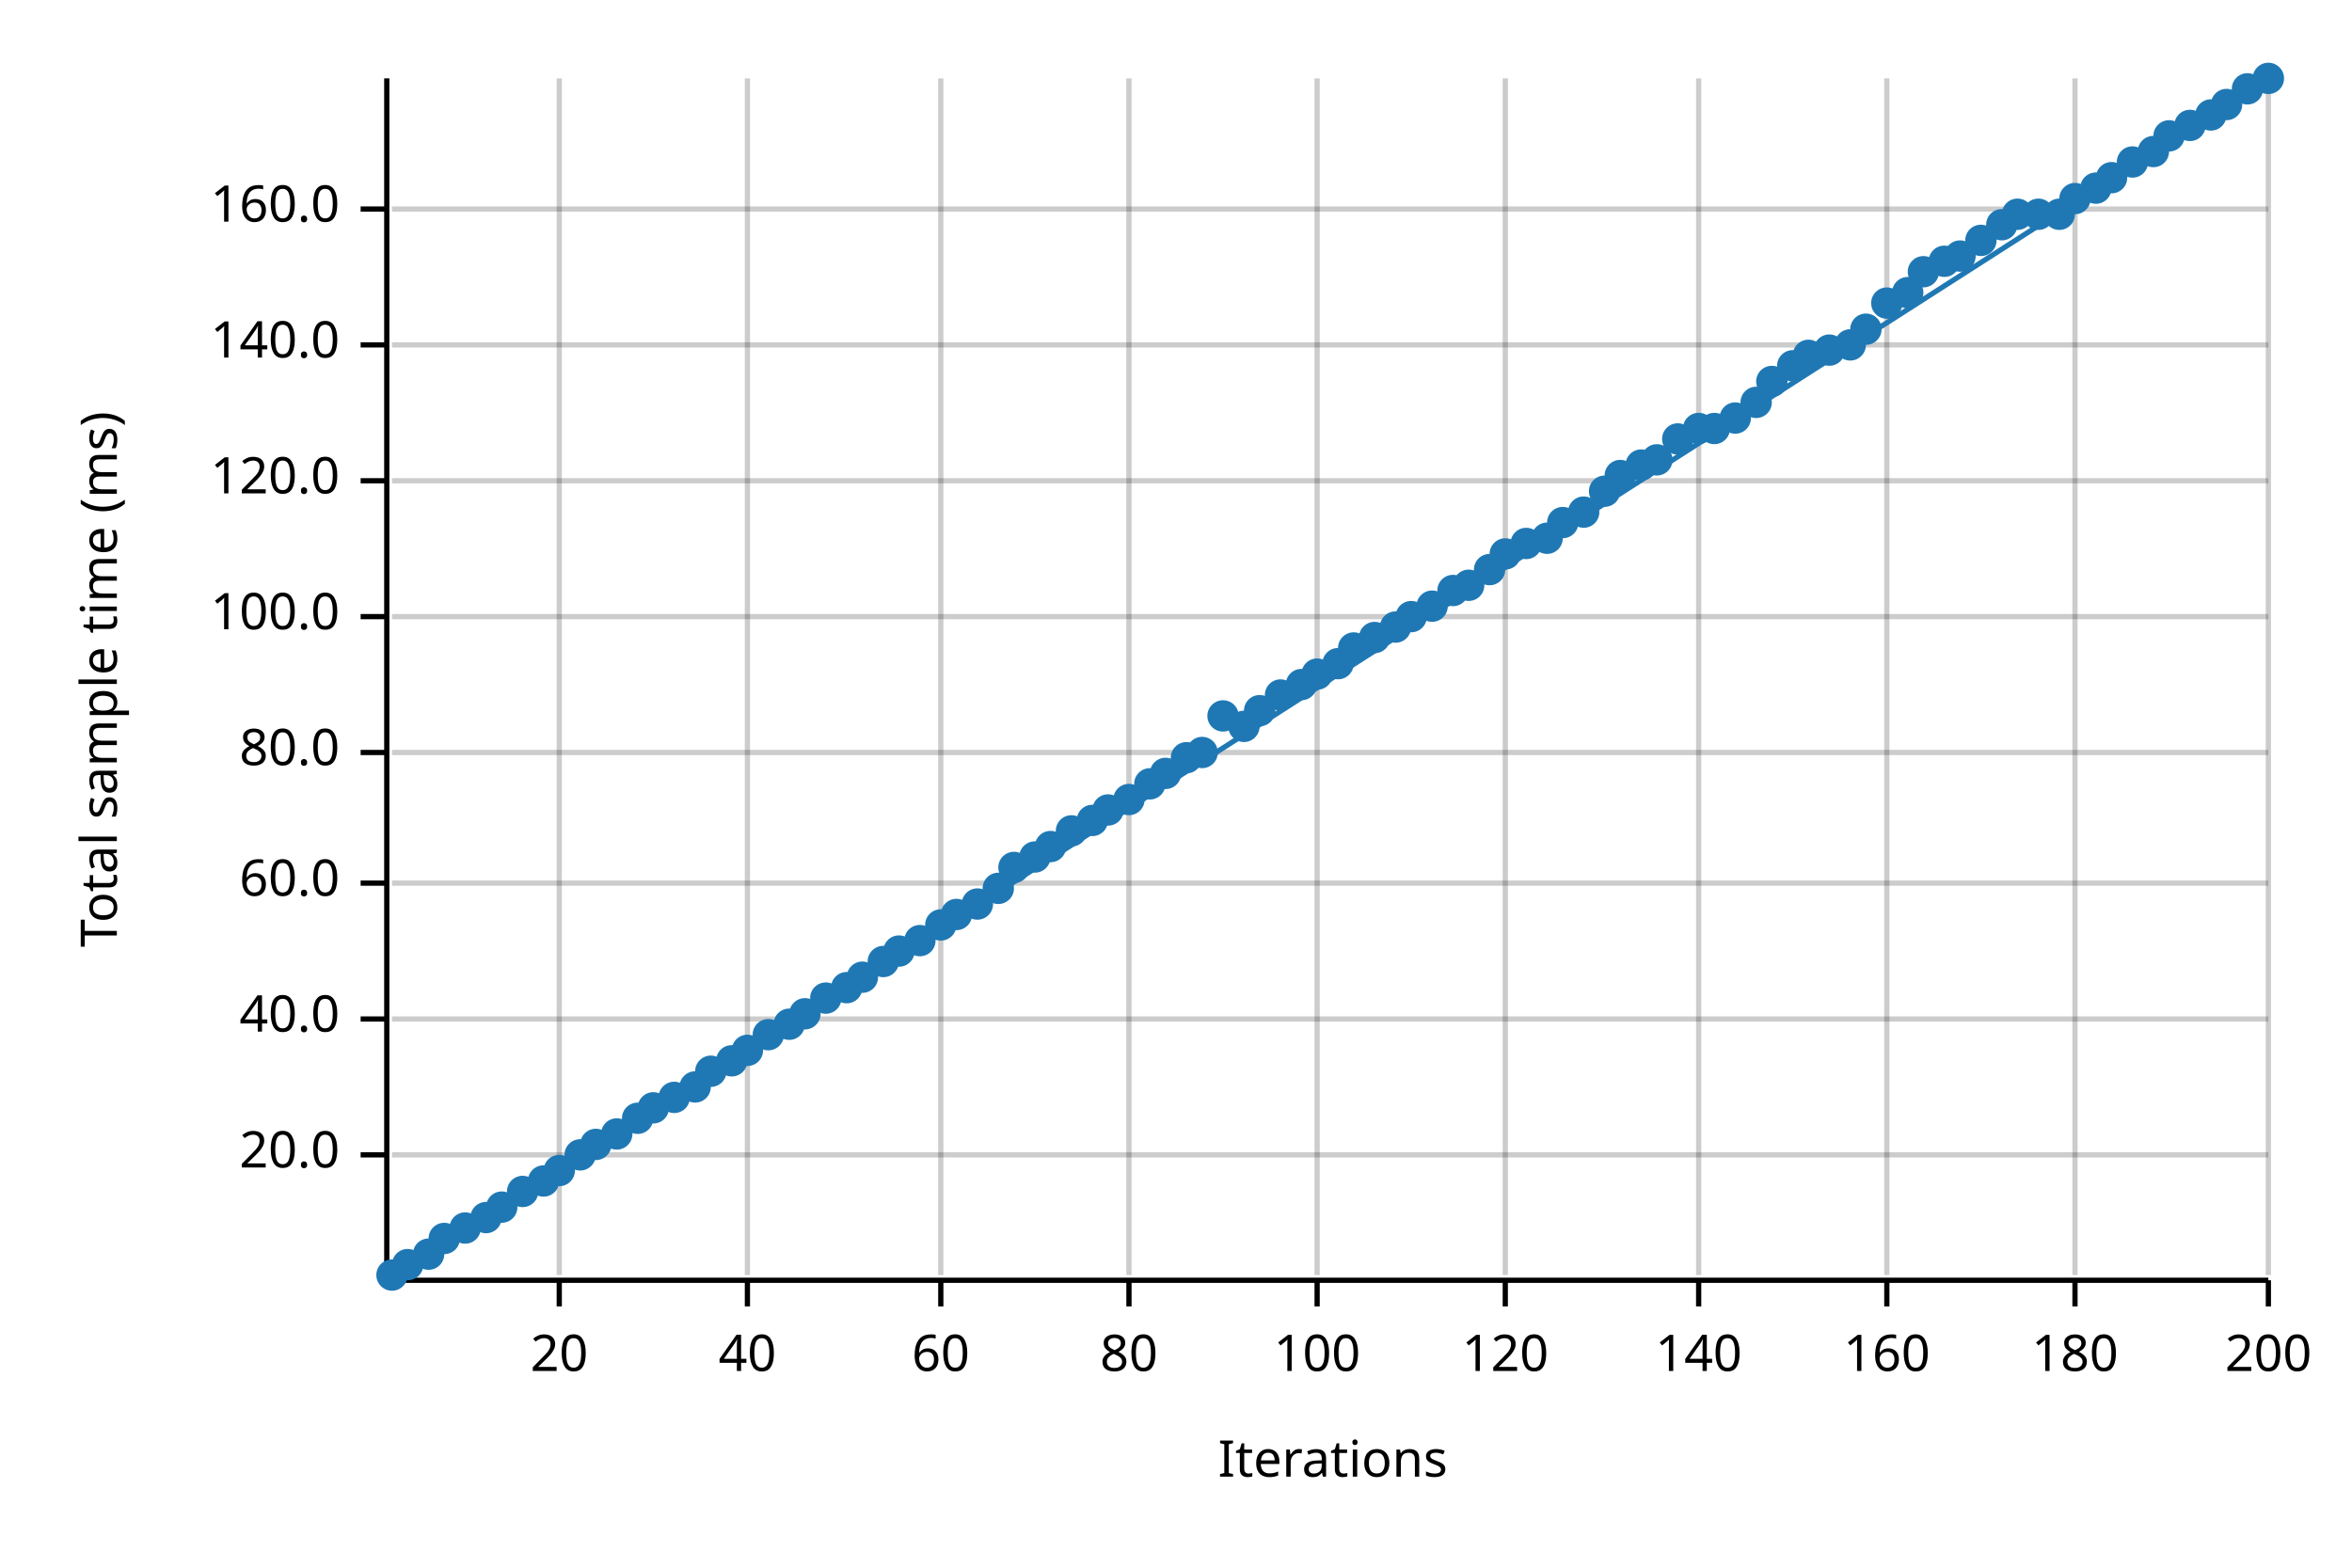
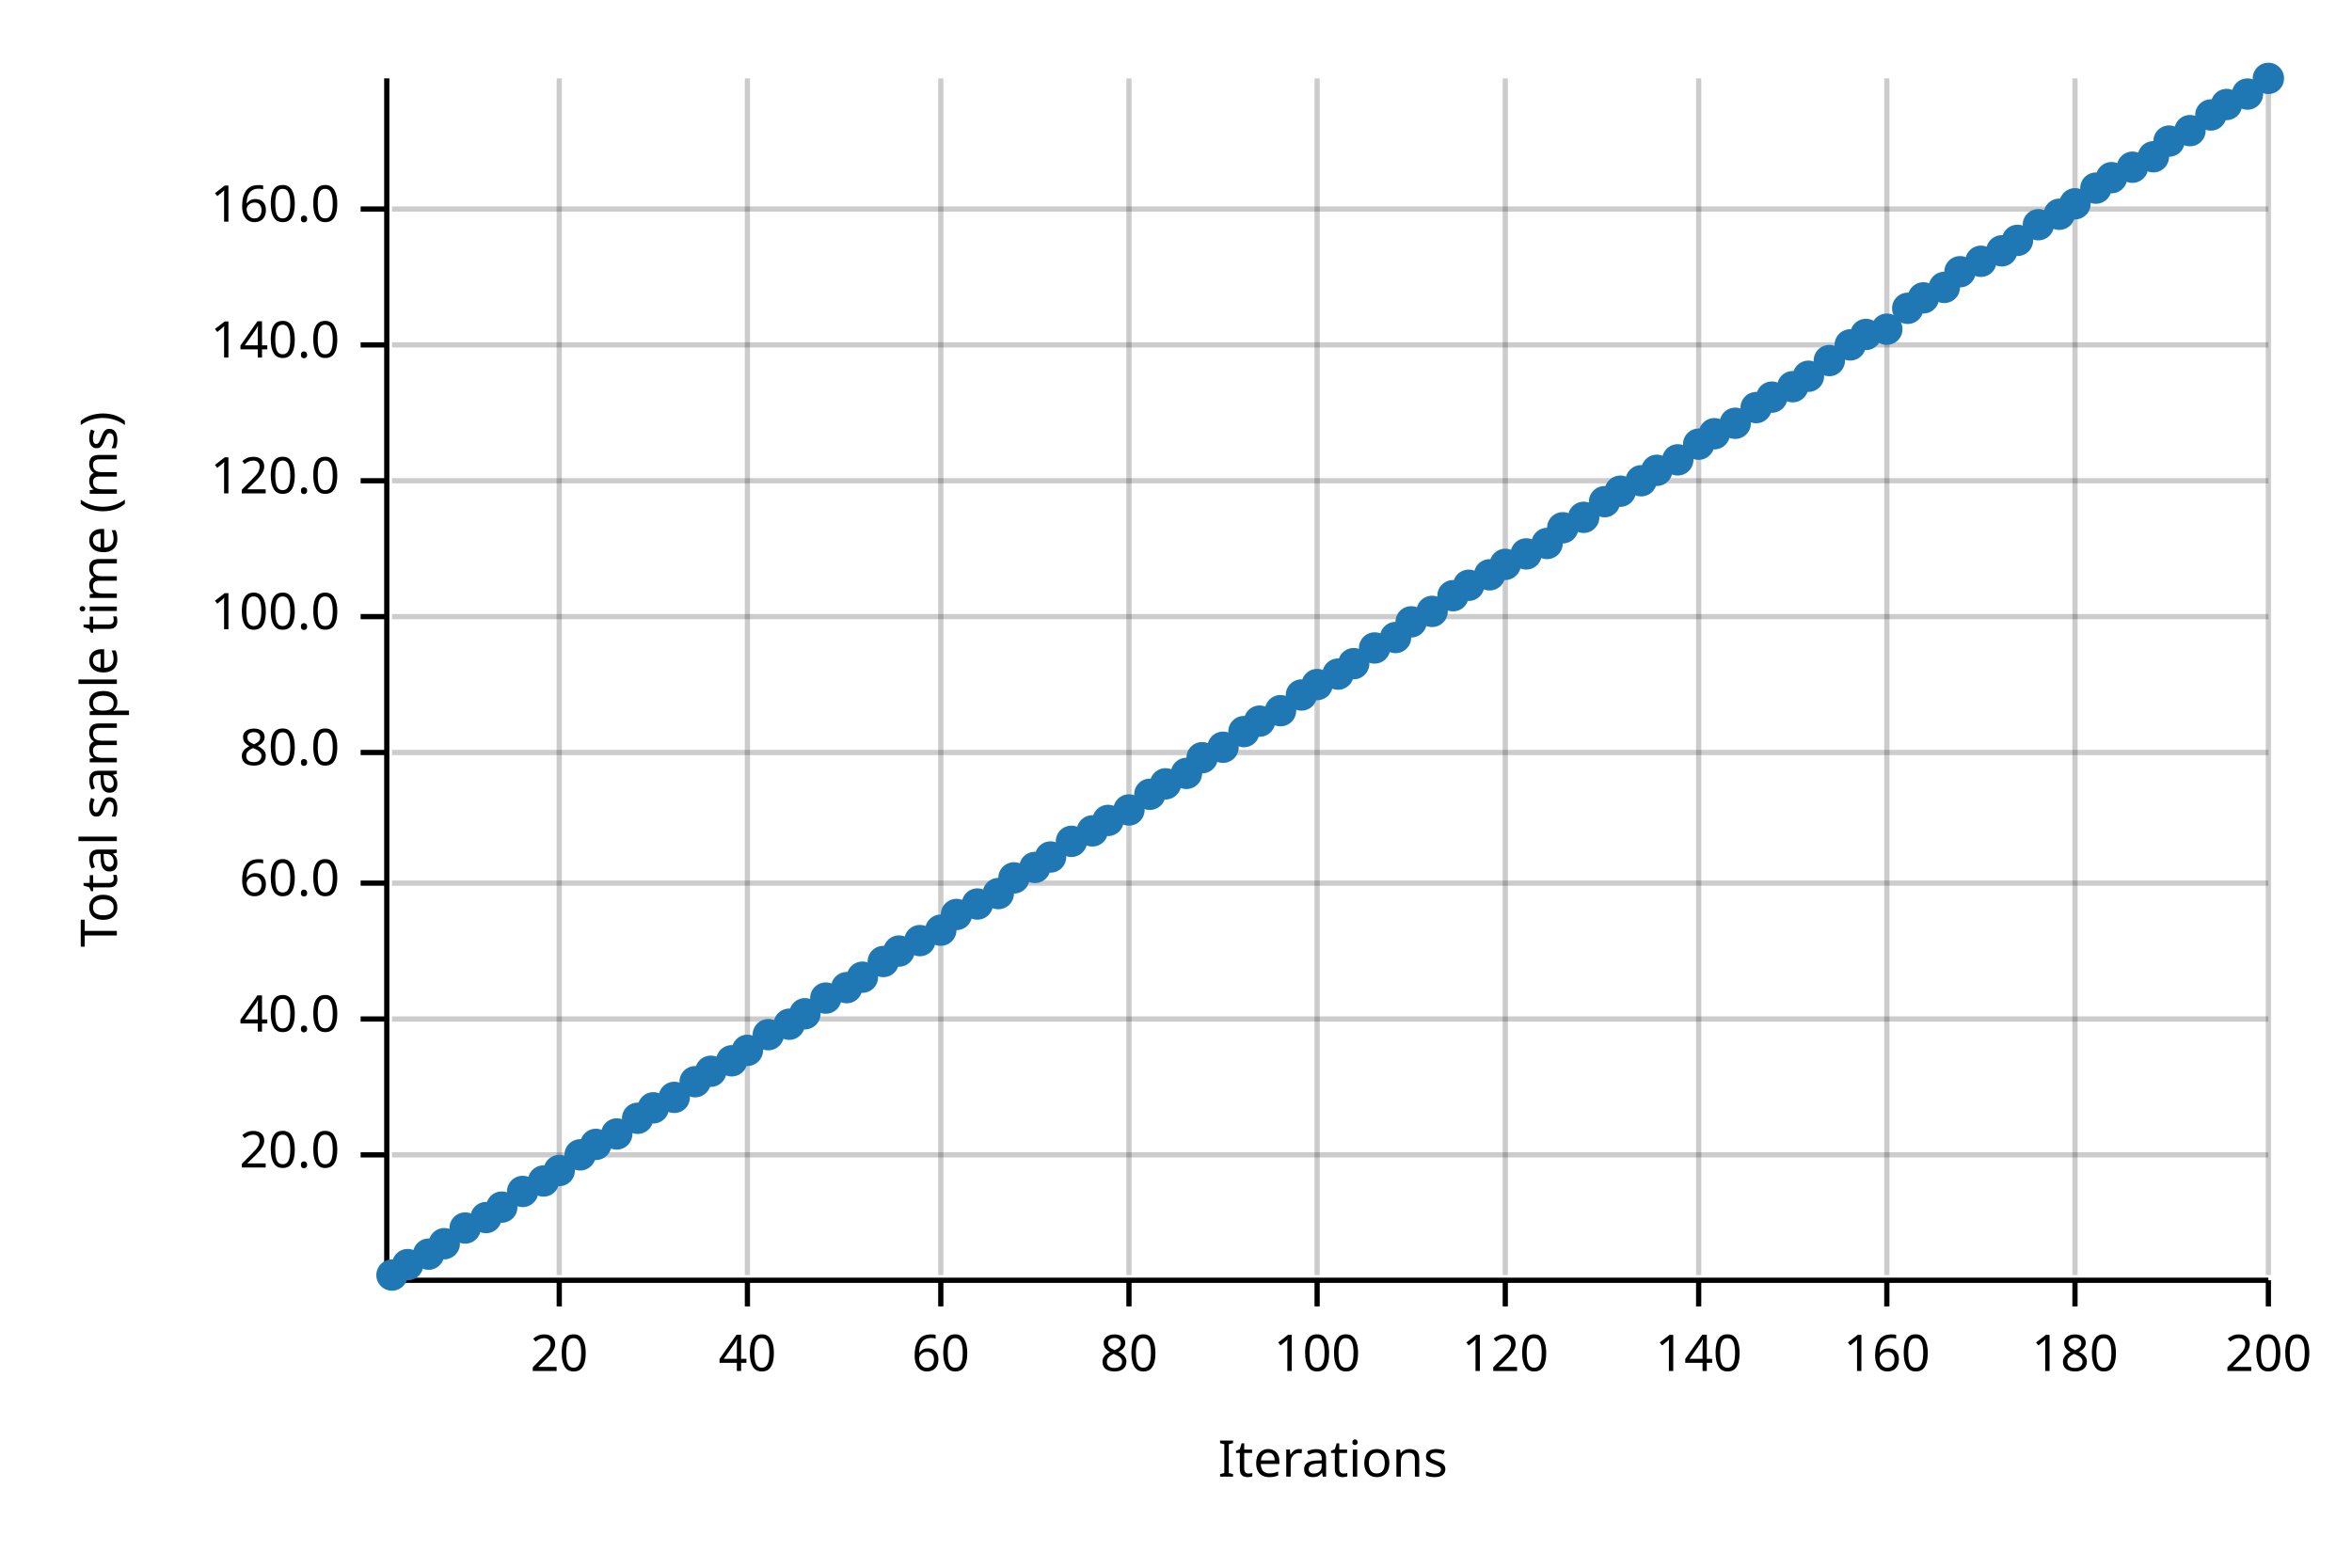
<svg xmlns="http://www.w3.org/2000/svg" width="450" height="300" viewBox="0 0 450 300">
  <text x="15" y="130" dy="0.76em" text-anchor="middle" font-family="sans-serif" font-size="9.677" opacity="1" fill="#000000" transform="rotate(270, 15, 130)">
Total sample time (ms)
</text>
  <text x="255" y="285" dy="-0.5ex" text-anchor="middle" font-family="sans-serif" font-size="9.677" opacity="1" fill="#000000">
Iterations
</text>
  <line opacity="0.2" stroke="#000000" stroke-width="1" x1="107" y1="244" x2="107" y2="15" />
  <line opacity="0.2" stroke="#000000" stroke-width="1" x1="143" y1="244" x2="143" y2="15" />
  <line opacity="0.2" stroke="#000000" stroke-width="1" x1="180" y1="244" x2="180" y2="15" />
  <line opacity="0.2" stroke="#000000" stroke-width="1" x1="216" y1="244" x2="216" y2="15" />
  <line opacity="0.2" stroke="#000000" stroke-width="1" x1="252" y1="244" x2="252" y2="15" />
  <line opacity="0.2" stroke="#000000" stroke-width="1" x1="288" y1="244" x2="288" y2="15" />
  <line opacity="0.2" stroke="#000000" stroke-width="1" x1="325" y1="244" x2="325" y2="15" />
  <line opacity="0.2" stroke="#000000" stroke-width="1" x1="361" y1="244" x2="361" y2="15" />
  <line opacity="0.2" stroke="#000000" stroke-width="1" x1="397" y1="244" x2="397" y2="15" />
  <line opacity="0.2" stroke="#000000" stroke-width="1" x1="434" y1="244" x2="434" y2="15" />
  <line opacity="0.2" stroke="#000000" stroke-width="1" x1="75" y1="221" x2="434" y2="221" />
  <line opacity="0.2" stroke="#000000" stroke-width="1" x1="75" y1="195" x2="434" y2="195" />
  <line opacity="0.2" stroke="#000000" stroke-width="1" x1="75" y1="169" x2="434" y2="169" />
  <line opacity="0.2" stroke="#000000" stroke-width="1" x1="75" y1="144" x2="434" y2="144" />
  <line opacity="0.2" stroke="#000000" stroke-width="1" x1="75" y1="118" x2="434" y2="118" />
  <line opacity="0.2" stroke="#000000" stroke-width="1" x1="75" y1="92" x2="434" y2="92" />
  <line opacity="0.2" stroke="#000000" stroke-width="1" x1="75" y1="66" x2="434" y2="66" />
  <line opacity="0.2" stroke="#000000" stroke-width="1" x1="75" y1="40" x2="434" y2="40" />
  <polyline fill="none" opacity="1" stroke="#000000" stroke-width="1" points="74,15 74,244 " />
  <text x="65" y="221" dy="0.5ex" text-anchor="end" font-family="sans-serif" font-size="9.677" opacity="1" fill="#000000">
20.0
</text>
  <polyline fill="none" opacity="1" stroke="#000000" stroke-width="1" points="69,221 74,221 " />
  <text x="65" y="195" dy="0.5ex" text-anchor="end" font-family="sans-serif" font-size="9.677" opacity="1" fill="#000000">
40.0
</text>
  <polyline fill="none" opacity="1" stroke="#000000" stroke-width="1" points="69,195 74,195 " />
  <text x="65" y="169" dy="0.5ex" text-anchor="end" font-family="sans-serif" font-size="9.677" opacity="1" fill="#000000">
60.0
</text>
  <polyline fill="none" opacity="1" stroke="#000000" stroke-width="1" points="69,169 74,169 " />
  <text x="65" y="144" dy="0.5ex" text-anchor="end" font-family="sans-serif" font-size="9.677" opacity="1" fill="#000000">
80.0
</text>
  <polyline fill="none" opacity="1" stroke="#000000" stroke-width="1" points="69,144 74,144 " />
  <text x="65" y="118" dy="0.5ex" text-anchor="end" font-family="sans-serif" font-size="9.677" opacity="1" fill="#000000">
100.0
</text>
  <polyline fill="none" opacity="1" stroke="#000000" stroke-width="1" points="69,118 74,118 " />
  <text x="65" y="92" dy="0.5ex" text-anchor="end" font-family="sans-serif" font-size="9.677" opacity="1" fill="#000000">
120.0
</text>
  <polyline fill="none" opacity="1" stroke="#000000" stroke-width="1" points="69,92 74,92 " />
  <text x="65" y="66" dy="0.5ex" text-anchor="end" font-family="sans-serif" font-size="9.677" opacity="1" fill="#000000">
140.0
</text>
  <polyline fill="none" opacity="1" stroke="#000000" stroke-width="1" points="69,66 74,66 " />
  <text x="65" y="40" dy="0.5ex" text-anchor="end" font-family="sans-serif" font-size="9.677" opacity="1" fill="#000000">
160.0
</text>
  <polyline fill="none" opacity="1" stroke="#000000" stroke-width="1" points="69,40 74,40 " />
  <polyline fill="none" opacity="1" stroke="#000000" stroke-width="1" points="75,245 434,245 " />
  <text x="107" y="255" dy="0.76em" text-anchor="middle" font-family="sans-serif" font-size="9.677" opacity="1" fill="#000000">
20
</text>
  <polyline fill="none" opacity="1" stroke="#000000" stroke-width="1" points="107,245 107,250 " />
  <text x="143" y="255" dy="0.76em" text-anchor="middle" font-family="sans-serif" font-size="9.677" opacity="1" fill="#000000">
40
</text>
  <polyline fill="none" opacity="1" stroke="#000000" stroke-width="1" points="143,245 143,250 " />
  <text x="180" y="255" dy="0.76em" text-anchor="middle" font-family="sans-serif" font-size="9.677" opacity="1" fill="#000000">
60
</text>
  <polyline fill="none" opacity="1" stroke="#000000" stroke-width="1" points="180,245 180,250 " />
  <text x="216" y="255" dy="0.76em" text-anchor="middle" font-family="sans-serif" font-size="9.677" opacity="1" fill="#000000">
80
</text>
  <polyline fill="none" opacity="1" stroke="#000000" stroke-width="1" points="216,245 216,250 " />
  <text x="252" y="255" dy="0.76em" text-anchor="middle" font-family="sans-serif" font-size="9.677" opacity="1" fill="#000000">
100
</text>
  <polyline fill="none" opacity="1" stroke="#000000" stroke-width="1" points="252,245 252,250 " />
  <text x="288" y="255" dy="0.76em" text-anchor="middle" font-family="sans-serif" font-size="9.677" opacity="1" fill="#000000">
120
</text>
  <polyline fill="none" opacity="1" stroke="#000000" stroke-width="1" points="288,245 288,250 " />
  <text x="325" y="255" dy="0.76em" text-anchor="middle" font-family="sans-serif" font-size="9.677" opacity="1" fill="#000000">
140
</text>
  <polyline fill="none" opacity="1" stroke="#000000" stroke-width="1" points="325,245 325,250 " />
  <text x="361" y="255" dy="0.76em" text-anchor="middle" font-family="sans-serif" font-size="9.677" opacity="1" fill="#000000">
160
</text>
  <polyline fill="none" opacity="1" stroke="#000000" stroke-width="1" points="361,245 361,250 " />
  <text x="397" y="255" dy="0.76em" text-anchor="middle" font-family="sans-serif" font-size="9.677" opacity="1" fill="#000000">
180
</text>
  <polyline fill="none" opacity="1" stroke="#000000" stroke-width="1" points="397,245 397,250 " />
  <text x="434" y="255" dy="0.76em" text-anchor="middle" font-family="sans-serif" font-size="9.677" opacity="1" fill="#000000">
200
</text>
  <polyline fill="none" opacity="1" stroke="#000000" stroke-width="1" points="434,245 434,250 " />
  <circle cx="75" cy="244" r="3" opacity="1" fill="#1F78B4" stroke="none" stroke-width="1" />
  <circle cx="78" cy="242" r="3" opacity="1" fill="#1F78B4" stroke="none" stroke-width="1" />
  <circle cx="82" cy="240" r="3" opacity="1" fill="#1F78B4" stroke="none" stroke-width="1" />
-   <circle cx="85" cy="237" r="3" opacity="1" fill="#1F78B4" stroke="none" stroke-width="1" />
+   <circle cx="85" cy="238" r="3" opacity="1" fill="#1F78B4" stroke="none" stroke-width="1" />
  <circle cx="89" cy="235" r="3" opacity="1" fill="#1F78B4" stroke="none" stroke-width="1" />
  <circle cx="93" cy="233" r="3" opacity="1" fill="#1F78B4" stroke="none" stroke-width="1" />
  <circle cx="96" cy="231" r="3" opacity="1" fill="#1F78B4" stroke="none" stroke-width="1" />
  <circle cx="100" cy="228" r="3" opacity="1" fill="#1F78B4" stroke="none" stroke-width="1" />
  <circle cx="104" cy="226" r="3" opacity="1" fill="#1F78B4" stroke="none" stroke-width="1" />
  <circle cx="107" cy="224" r="3" opacity="1" fill="#1F78B4" stroke="none" stroke-width="1" />
  <circle cx="111" cy="221" r="3" opacity="1" fill="#1F78B4" stroke="none" stroke-width="1" />
  <circle cx="114" cy="219" r="3" opacity="1" fill="#1F78B4" stroke="none" stroke-width="1" />
  <circle cx="118" cy="217" r="3" opacity="1" fill="#1F78B4" stroke="none" stroke-width="1" />
  <circle cx="122" cy="214" r="3" opacity="1" fill="#1F78B4" stroke="none" stroke-width="1" />
  <circle cx="125" cy="212" r="3" opacity="1" fill="#1F78B4" stroke="none" stroke-width="1" />
  <circle cx="129" cy="210" r="3" opacity="1" fill="#1F78B4" stroke="none" stroke-width="1" />
-   <circle cx="133" cy="208" r="3" opacity="1" fill="#1F78B4" stroke="none" stroke-width="1" />
+   <circle cx="133" cy="207" r="3" opacity="1" fill="#1F78B4" stroke="none" stroke-width="1" />
  <circle cx="136" cy="205" r="3" opacity="1" fill="#1F78B4" stroke="none" stroke-width="1" />
  <circle cx="140" cy="203" r="3" opacity="1" fill="#1F78B4" stroke="none" stroke-width="1" />
  <circle cx="143" cy="201" r="3" opacity="1" fill="#1F78B4" stroke="none" stroke-width="1" />
  <circle cx="147" cy="198" r="3" opacity="1" fill="#1F78B4" stroke="none" stroke-width="1" />
  <circle cx="151" cy="196" r="3" opacity="1" fill="#1F78B4" stroke="none" stroke-width="1" />
  <circle cx="154" cy="194" r="3" opacity="1" fill="#1F78B4" stroke="none" stroke-width="1" />
  <circle cx="158" cy="191" r="3" opacity="1" fill="#1F78B4" stroke="none" stroke-width="1" />
  <circle cx="162" cy="189" r="3" opacity="1" fill="#1F78B4" stroke="none" stroke-width="1" />
  <circle cx="165" cy="187" r="3" opacity="1" fill="#1F78B4" stroke="none" stroke-width="1" />
  <circle cx="169" cy="184" r="3" opacity="1" fill="#1F78B4" stroke="none" stroke-width="1" />
  <circle cx="172" cy="182" r="3" opacity="1" fill="#1F78B4" stroke="none" stroke-width="1" />
  <circle cx="176" cy="180" r="3" opacity="1" fill="#1F78B4" stroke="none" stroke-width="1" />
-   <circle cx="180" cy="177" r="3" opacity="1" fill="#1F78B4" stroke="none" stroke-width="1" />
+   <circle cx="180" cy="178" r="3" opacity="1" fill="#1F78B4" stroke="none" stroke-width="1" />
  <circle cx="183" cy="175" r="3" opacity="1" fill="#1F78B4" stroke="none" stroke-width="1" />
  <circle cx="187" cy="173" r="3" opacity="1" fill="#1F78B4" stroke="none" stroke-width="1" />
-   <circle cx="191" cy="170" r="3" opacity="1" fill="#1F78B4" stroke="none" stroke-width="1" />
-   <circle cx="194" cy="166" r="3" opacity="1" fill="#1F78B4" stroke="none" stroke-width="1" />
-   <circle cx="198" cy="164" r="3" opacity="1" fill="#1F78B4" stroke="none" stroke-width="1" />
-   <circle cx="201" cy="162" r="3" opacity="1" fill="#1F78B4" stroke="none" stroke-width="1" />
-   <circle cx="205" cy="159" r="3" opacity="1" fill="#1F78B4" stroke="none" stroke-width="1" />
-   <circle cx="209" cy="157" r="3" opacity="1" fill="#1F78B4" stroke="none" stroke-width="1" />
-   <circle cx="212" cy="155" r="3" opacity="1" fill="#1F78B4" stroke="none" stroke-width="1" />
-   <circle cx="216" cy="153" r="3" opacity="1" fill="#1F78B4" stroke="none" stroke-width="1" />
-   <circle cx="220" cy="150" r="3" opacity="1" fill="#1F78B4" stroke="none" stroke-width="1" />
-   <circle cx="223" cy="148" r="3" opacity="1" fill="#1F78B4" stroke="none" stroke-width="1" />
-   <circle cx="227" cy="145" r="3" opacity="1" fill="#1F78B4" stroke="none" stroke-width="1" />
-   <circle cx="230" cy="144" r="3" opacity="1" fill="#1F78B4" stroke="none" stroke-width="1" />
-   <circle cx="234" cy="137" r="3" opacity="1" fill="#1F78B4" stroke="none" stroke-width="1" />
-   <circle cx="238" cy="139" r="3" opacity="1" fill="#1F78B4" stroke="none" stroke-width="1" />
-   <circle cx="241" cy="136" r="3" opacity="1" fill="#1F78B4" stroke="none" stroke-width="1" />
-   <circle cx="245" cy="133" r="3" opacity="1" fill="#1F78B4" stroke="none" stroke-width="1" />
-   <circle cx="249" cy="131" r="3" opacity="1" fill="#1F78B4" stroke="none" stroke-width="1" />
-   <circle cx="252" cy="129" r="3" opacity="1" fill="#1F78B4" stroke="none" stroke-width="1" />
-   <circle cx="256" cy="127" r="3" opacity="1" fill="#1F78B4" stroke="none" stroke-width="1" />
-   <circle cx="259" cy="124" r="3" opacity="1" fill="#1F78B4" stroke="none" stroke-width="1" />
-   <circle cx="263" cy="122" r="3" opacity="1" fill="#1F78B4" stroke="none" stroke-width="1" />
-   <circle cx="267" cy="120" r="3" opacity="1" fill="#1F78B4" stroke="none" stroke-width="1" />
-   <circle cx="270" cy="118" r="3" opacity="1" fill="#1F78B4" stroke="none" stroke-width="1" />
-   <circle cx="274" cy="116" r="3" opacity="1" fill="#1F78B4" stroke="none" stroke-width="1" />
-   <circle cx="278" cy="113" r="3" opacity="1" fill="#1F78B4" stroke="none" stroke-width="1" />
+   <circle cx="191" cy="171" r="3" opacity="1" fill="#1F78B4" stroke="none" stroke-width="1" />
+   <circle cx="194" cy="168" r="3" opacity="1" fill="#1F78B4" stroke="none" stroke-width="1" />
+   <circle cx="198" cy="166" r="3" opacity="1" fill="#1F78B4" stroke="none" stroke-width="1" />
+   <circle cx="201" cy="164" r="3" opacity="1" fill="#1F78B4" stroke="none" stroke-width="1" />
+   <circle cx="205" cy="161" r="3" opacity="1" fill="#1F78B4" stroke="none" stroke-width="1" />
+   <circle cx="209" cy="159" r="3" opacity="1" fill="#1F78B4" stroke="none" stroke-width="1" />
+   <circle cx="212" cy="157" r="3" opacity="1" fill="#1F78B4" stroke="none" stroke-width="1" />
+   <circle cx="216" cy="155" r="3" opacity="1" fill="#1F78B4" stroke="none" stroke-width="1" />
+   <circle cx="220" cy="152" r="3" opacity="1" fill="#1F78B4" stroke="none" stroke-width="1" />
+   <circle cx="223" cy="150" r="3" opacity="1" fill="#1F78B4" stroke="none" stroke-width="1" />
+   <circle cx="227" cy="148" r="3" opacity="1" fill="#1F78B4" stroke="none" stroke-width="1" />
+   <circle cx="230" cy="145" r="3" opacity="1" fill="#1F78B4" stroke="none" stroke-width="1" />
+   <circle cx="234" cy="143" r="3" opacity="1" fill="#1F78B4" stroke="none" stroke-width="1" />
+   <circle cx="238" cy="140" r="3" opacity="1" fill="#1F78B4" stroke="none" stroke-width="1" />
+   <circle cx="241" cy="138" r="3" opacity="1" fill="#1F78B4" stroke="none" stroke-width="1" />
+   <circle cx="245" cy="136" r="3" opacity="1" fill="#1F78B4" stroke="none" stroke-width="1" />
+   <circle cx="249" cy="133" r="3" opacity="1" fill="#1F78B4" stroke="none" stroke-width="1" />
+   <circle cx="252" cy="131" r="3" opacity="1" fill="#1F78B4" stroke="none" stroke-width="1" />
+   <circle cx="256" cy="129" r="3" opacity="1" fill="#1F78B4" stroke="none" stroke-width="1" />
+   <circle cx="259" cy="127" r="3" opacity="1" fill="#1F78B4" stroke="none" stroke-width="1" />
+   <circle cx="263" cy="124" r="3" opacity="1" fill="#1F78B4" stroke="none" stroke-width="1" />
+   <circle cx="267" cy="122" r="3" opacity="1" fill="#1F78B4" stroke="none" stroke-width="1" />
+   <circle cx="270" cy="119" r="3" opacity="1" fill="#1F78B4" stroke="none" stroke-width="1" />
+   <circle cx="274" cy="117" r="3" opacity="1" fill="#1F78B4" stroke="none" stroke-width="1" />
+   <circle cx="278" cy="114" r="3" opacity="1" fill="#1F78B4" stroke="none" stroke-width="1" />
  <circle cx="281" cy="112" r="3" opacity="1" fill="#1F78B4" stroke="none" stroke-width="1" />
-   <circle cx="285" cy="109" r="3" opacity="1" fill="#1F78B4" stroke="none" stroke-width="1" />
-   <circle cx="288" cy="106" r="3" opacity="1" fill="#1F78B4" stroke="none" stroke-width="1" />
-   <circle cx="292" cy="104" r="3" opacity="1" fill="#1F78B4" stroke="none" stroke-width="1" />
-   <circle cx="296" cy="103" r="3" opacity="1" fill="#1F78B4" stroke="none" stroke-width="1" />
-   <circle cx="299" cy="100" r="3" opacity="1" fill="#1F78B4" stroke="none" stroke-width="1" />
-   <circle cx="303" cy="98" r="3" opacity="1" fill="#1F78B4" stroke="none" stroke-width="1" />
-   <circle cx="307" cy="94" r="3" opacity="1" fill="#1F78B4" stroke="none" stroke-width="1" />
-   <circle cx="310" cy="91" r="3" opacity="1" fill="#1F78B4" stroke="none" stroke-width="1" />
-   <circle cx="314" cy="89" r="3" opacity="1" fill="#1F78B4" stroke="none" stroke-width="1" />
-   <circle cx="317" cy="88" r="3" opacity="1" fill="#1F78B4" stroke="none" stroke-width="1" />
-   <circle cx="321" cy="84" r="3" opacity="1" fill="#1F78B4" stroke="none" stroke-width="1" />
-   <circle cx="325" cy="82" r="3" opacity="1" fill="#1F78B4" stroke="none" stroke-width="1" />
-   <circle cx="328" cy="82" r="3" opacity="1" fill="#1F78B4" stroke="none" stroke-width="1" />
-   <circle cx="332" cy="80" r="3" opacity="1" fill="#1F78B4" stroke="none" stroke-width="1" />
-   <circle cx="336" cy="77" r="3" opacity="1" fill="#1F78B4" stroke="none" stroke-width="1" />
-   <circle cx="339" cy="73" r="3" opacity="1" fill="#1F78B4" stroke="none" stroke-width="1" />
-   <circle cx="343" cy="70" r="3" opacity="1" fill="#1F78B4" stroke="none" stroke-width="1" />
-   <circle cx="346" cy="68" r="3" opacity="1" fill="#1F78B4" stroke="none" stroke-width="1" />
-   <circle cx="350" cy="67" r="3" opacity="1" fill="#1F78B4" stroke="none" stroke-width="1" />
+   <circle cx="285" cy="110" r="3" opacity="1" fill="#1F78B4" stroke="none" stroke-width="1" />
+   <circle cx="288" cy="108" r="3" opacity="1" fill="#1F78B4" stroke="none" stroke-width="1" />
+   <circle cx="292" cy="106" r="3" opacity="1" fill="#1F78B4" stroke="none" stroke-width="1" />
+   <circle cx="296" cy="104" r="3" opacity="1" fill="#1F78B4" stroke="none" stroke-width="1" />
+   <circle cx="299" cy="101" r="3" opacity="1" fill="#1F78B4" stroke="none" stroke-width="1" />
+   <circle cx="303" cy="99" r="3" opacity="1" fill="#1F78B4" stroke="none" stroke-width="1" />
+   <circle cx="307" cy="96" r="3" opacity="1" fill="#1F78B4" stroke="none" stroke-width="1" />
+   <circle cx="310" cy="94" r="3" opacity="1" fill="#1F78B4" stroke="none" stroke-width="1" />
+   <circle cx="314" cy="92" r="3" opacity="1" fill="#1F78B4" stroke="none" stroke-width="1" />
+   <circle cx="317" cy="90" r="3" opacity="1" fill="#1F78B4" stroke="none" stroke-width="1" />
+   <circle cx="321" cy="88" r="3" opacity="1" fill="#1F78B4" stroke="none" stroke-width="1" />
+   <circle cx="325" cy="85" r="3" opacity="1" fill="#1F78B4" stroke="none" stroke-width="1" />
+   <circle cx="328" cy="83" r="3" opacity="1" fill="#1F78B4" stroke="none" stroke-width="1" />
+   <circle cx="332" cy="81" r="3" opacity="1" fill="#1F78B4" stroke="none" stroke-width="1" />
+   <circle cx="336" cy="78" r="3" opacity="1" fill="#1F78B4" stroke="none" stroke-width="1" />
+   <circle cx="339" cy="76" r="3" opacity="1" fill="#1F78B4" stroke="none" stroke-width="1" />
+   <circle cx="343" cy="74" r="3" opacity="1" fill="#1F78B4" stroke="none" stroke-width="1" />
+   <circle cx="346" cy="72" r="3" opacity="1" fill="#1F78B4" stroke="none" stroke-width="1" />
+   <circle cx="350" cy="69" r="3" opacity="1" fill="#1F78B4" stroke="none" stroke-width="1" />
  <circle cx="354" cy="66" r="3" opacity="1" fill="#1F78B4" stroke="none" stroke-width="1" />
-   <circle cx="357" cy="63" r="3" opacity="1" fill="#1F78B4" stroke="none" stroke-width="1" />
-   <circle cx="361" cy="58" r="3" opacity="1" fill="#1F78B4" stroke="none" stroke-width="1" />
-   <circle cx="365" cy="56" r="3" opacity="1" fill="#1F78B4" stroke="none" stroke-width="1" />
-   <circle cx="368" cy="52" r="3" opacity="1" fill="#1F78B4" stroke="none" stroke-width="1" />
-   <circle cx="372" cy="50" r="3" opacity="1" fill="#1F78B4" stroke="none" stroke-width="1" />
-   <circle cx="375" cy="49" r="3" opacity="1" fill="#1F78B4" stroke="none" stroke-width="1" />
-   <circle cx="379" cy="46" r="3" opacity="1" fill="#1F78B4" stroke="none" stroke-width="1" />
-   <circle cx="383" cy="43" r="3" opacity="1" fill="#1F78B4" stroke="none" stroke-width="1" />
-   <circle cx="386" cy="41" r="3" opacity="1" fill="#1F78B4" stroke="none" stroke-width="1" />
-   <circle cx="390" cy="41" r="3" opacity="1" fill="#1F78B4" stroke="none" stroke-width="1" />
+   <circle cx="357" cy="64" r="3" opacity="1" fill="#1F78B4" stroke="none" stroke-width="1" />
+   <circle cx="361" cy="63" r="3" opacity="1" fill="#1F78B4" stroke="none" stroke-width="1" />
+   <circle cx="365" cy="59" r="3" opacity="1" fill="#1F78B4" stroke="none" stroke-width="1" />
+   <circle cx="368" cy="57" r="3" opacity="1" fill="#1F78B4" stroke="none" stroke-width="1" />
+   <circle cx="372" cy="55" r="3" opacity="1" fill="#1F78B4" stroke="none" stroke-width="1" />
+   <circle cx="375" cy="52" r="3" opacity="1" fill="#1F78B4" stroke="none" stroke-width="1" />
+   <circle cx="379" cy="50" r="3" opacity="1" fill="#1F78B4" stroke="none" stroke-width="1" />
+   <circle cx="383" cy="48" r="3" opacity="1" fill="#1F78B4" stroke="none" stroke-width="1" />
+   <circle cx="386" cy="46" r="3" opacity="1" fill="#1F78B4" stroke="none" stroke-width="1" />
+   <circle cx="390" cy="43" r="3" opacity="1" fill="#1F78B4" stroke="none" stroke-width="1" />
  <circle cx="394" cy="41" r="3" opacity="1" fill="#1F78B4" stroke="none" stroke-width="1" />
-   <circle cx="397" cy="38" r="3" opacity="1" fill="#1F78B4" stroke="none" stroke-width="1" />
+   <circle cx="397" cy="39" r="3" opacity="1" fill="#1F78B4" stroke="none" stroke-width="1" />
  <circle cx="401" cy="36" r="3" opacity="1" fill="#1F78B4" stroke="none" stroke-width="1" />
  <circle cx="404" cy="34" r="3" opacity="1" fill="#1F78B4" stroke="none" stroke-width="1" />
-   <circle cx="408" cy="31" r="3" opacity="1" fill="#1F78B4" stroke="none" stroke-width="1" />
-   <circle cx="412" cy="29" r="3" opacity="1" fill="#1F78B4" stroke="none" stroke-width="1" />
-   <circle cx="415" cy="26" r="3" opacity="1" fill="#1F78B4" stroke="none" stroke-width="1" />
-   <circle cx="419" cy="24" r="3" opacity="1" fill="#1F78B4" stroke="none" stroke-width="1" />
+   <circle cx="408" cy="32" r="3" opacity="1" fill="#1F78B4" stroke="none" stroke-width="1" />
+   <circle cx="412" cy="30" r="3" opacity="1" fill="#1F78B4" stroke="none" stroke-width="1" />
+   <circle cx="415" cy="27" r="3" opacity="1" fill="#1F78B4" stroke="none" stroke-width="1" />
+   <circle cx="419" cy="25" r="3" opacity="1" fill="#1F78B4" stroke="none" stroke-width="1" />
  <circle cx="423" cy="22" r="3" opacity="1" fill="#1F78B4" stroke="none" stroke-width="1" />
  <circle cx="426" cy="20" r="3" opacity="1" fill="#1F78B4" stroke="none" stroke-width="1" />
-   <circle cx="430" cy="17" r="3" opacity="1" fill="#1F78B4" stroke="none" stroke-width="1" />
+   <circle cx="430" cy="18" r="3" opacity="1" fill="#1F78B4" stroke="none" stroke-width="1" />
  <circle cx="434" cy="15" r="3" opacity="1" fill="#1F78B4" stroke="none" stroke-width="1" />
-   <polyline fill="none" opacity="1" stroke="#1F78B4" stroke-width="1" points="75,245 434,15 " />
-   <polygon opacity="0.25" fill="#1F78B4" points="75,245 434,15 434,15 " />
+   <polyline fill="none" opacity="1" stroke="#1F78B4" stroke-width="1" points="75,245 434,16 " />
+   <polygon opacity="0.25" fill="#1F78B4" points="75,245 434,16 434,15 " />
</svg>
